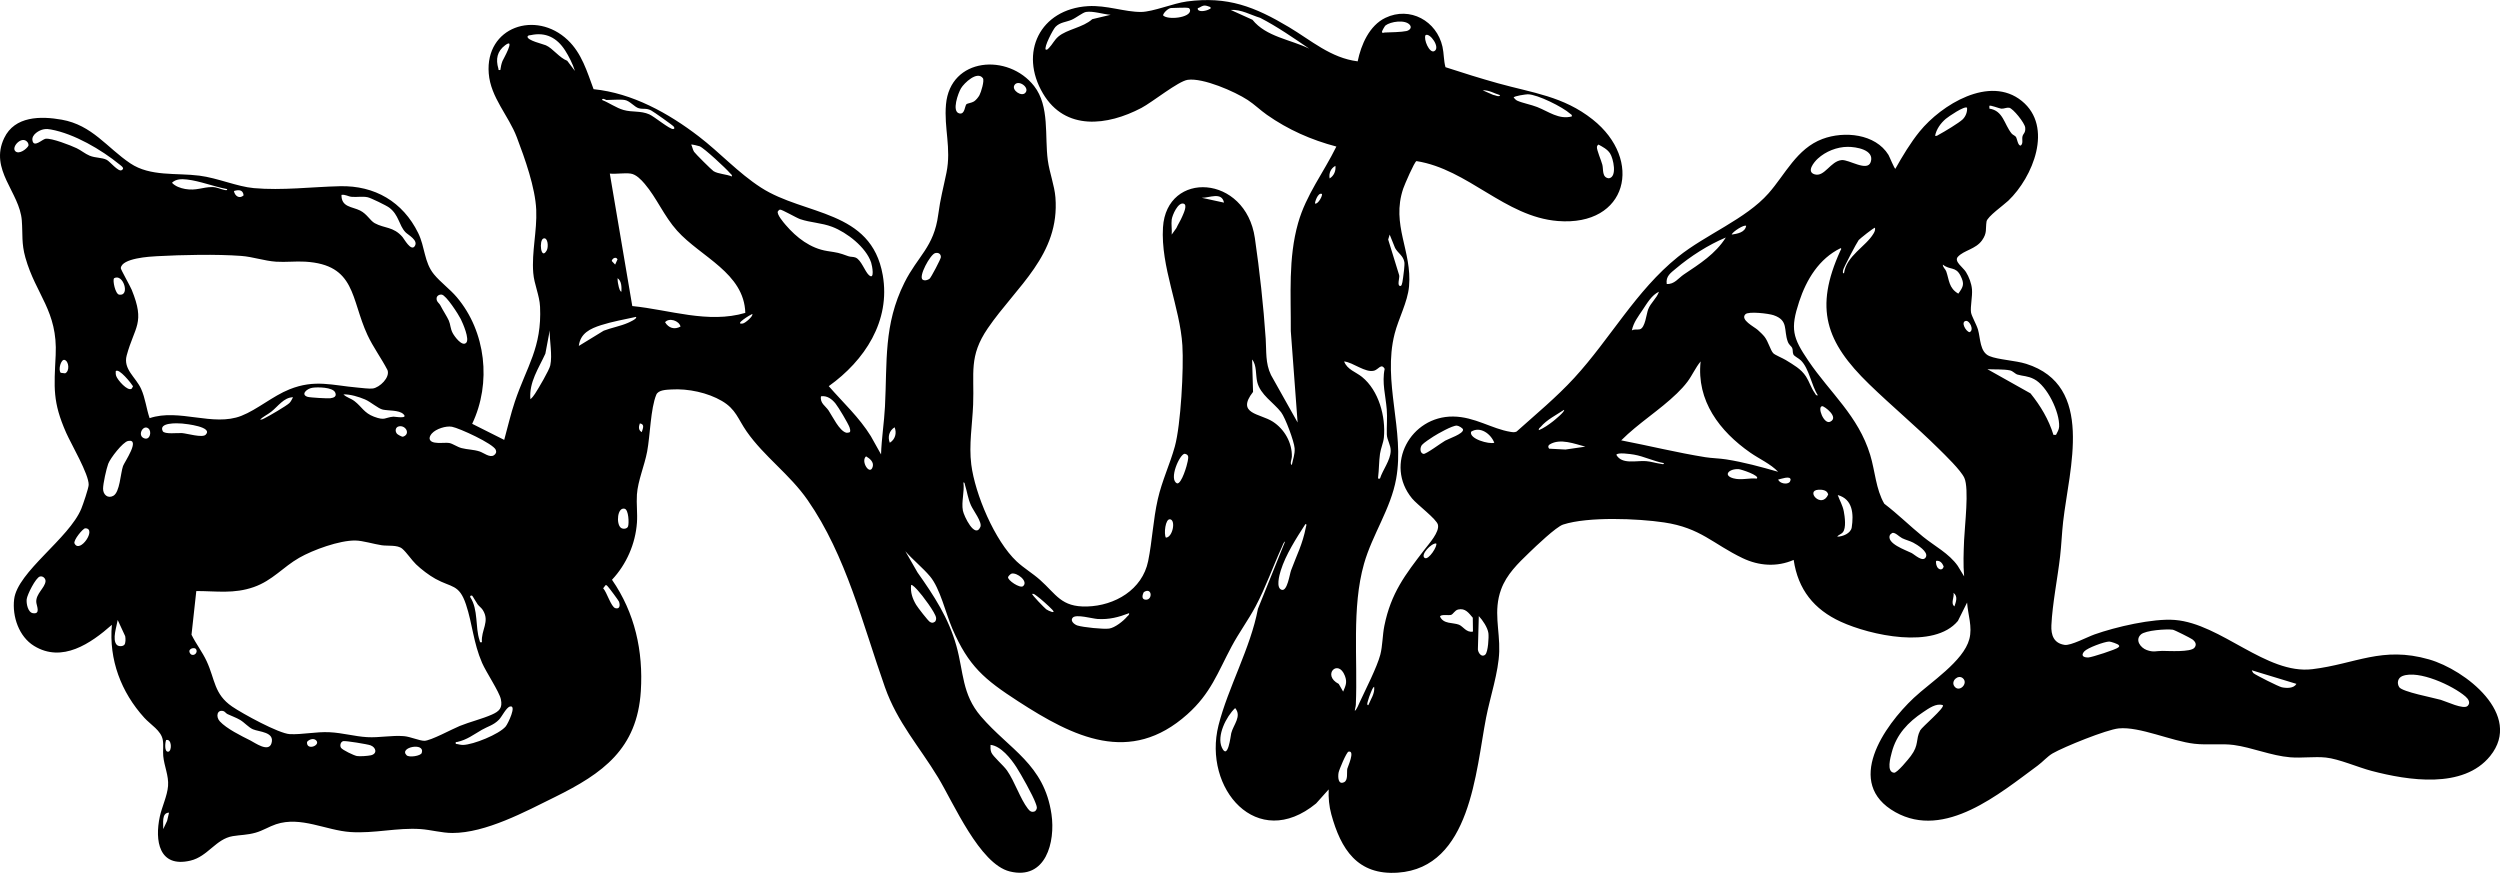
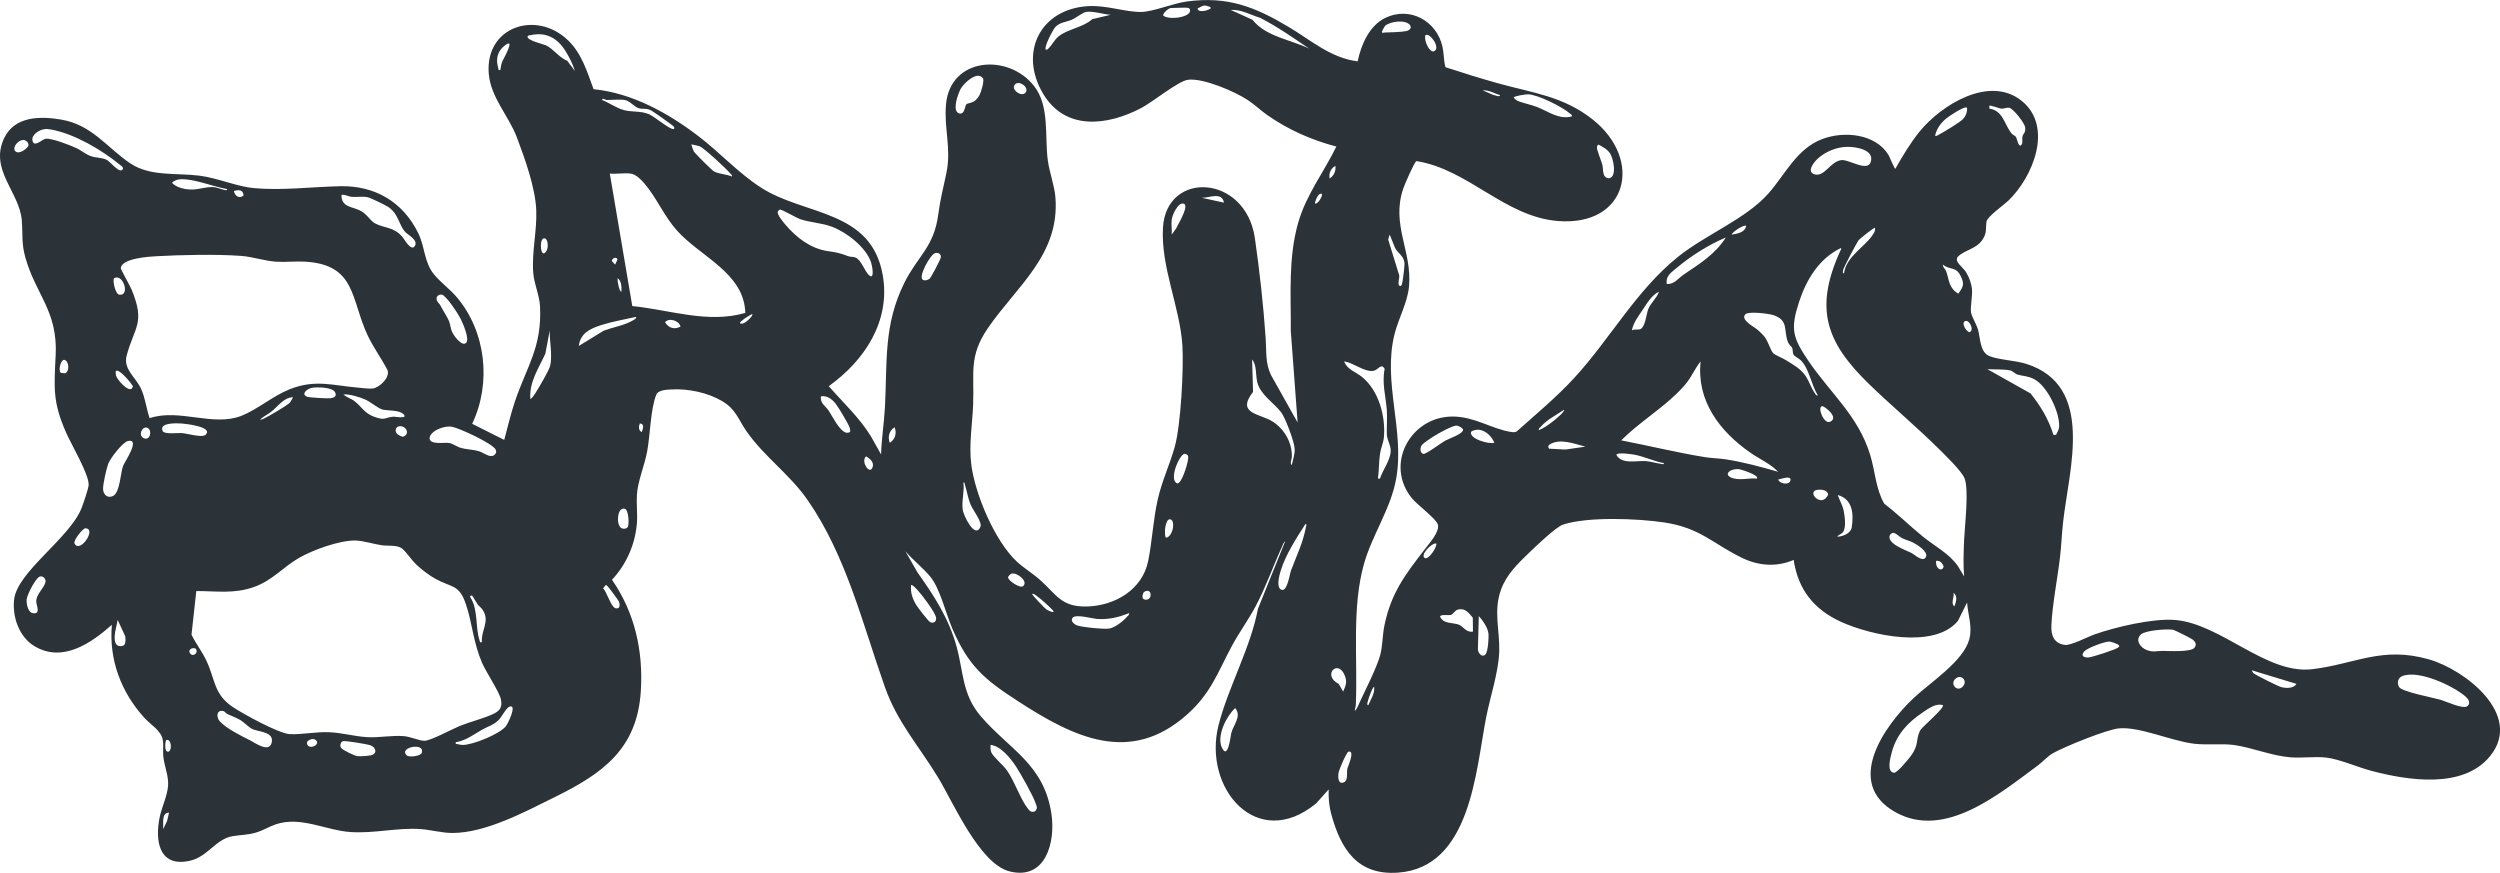
<svg xmlns="http://www.w3.org/2000/svg" id="Layer_2" data-name="Layer 2" viewBox="0 0 2579.79 900.72">
-   <g id="Layer_1-2" data-name="Layer 1">
+   <g id="Layer_1-2" data-name="Layer 1" fill="#2c3338">
    <path d="M1401.02,63.23c3.52-17.1,12.01-36.88,28.63-44.84,25.32-12.13,52.94,3.24,58.87,29.84,1.58,7.1,1.16,14.14,3.09,21.11,17.95,5.87,35.97,11.51,54.17,16.59,35.86,10.01,67.31,13.3,97.64,37.29,52.63,41.63,36.22,110.66-35.93,104.85-54.58-4.39-92.52-53.46-145.82-61.83-2.06.58-12.38,24.55-13.66,28.35-12.66,37.6,9.27,64.36,6,100.91-1.45,16.23-10.89,33.19-14.9,49.05-12.61,49.8,10.56,99.41,1.61,149.48-5.55,31.01-24.61,57.57-33.17,87.74-12.86,45.29-6.39,98.39-8.45,145.42-.1,2.32-1.02,4.21-1.03,6.45,2.34-2.17,3.8-6.35,5.17-9.31,6.03-13.06,17.75-35.87,21.14-48.81,2.35-8.99,2.2-20.09,4.17-29.81,6.85-33.74,21.5-52.74,41.51-78.7,4.73-6.14,15.47-17.96,13.78-25.49-1.32-5.85-21.36-20.64-26.75-27.22-28.71-35-1.54-84.9,42.47-84.47,22.24.21,39.91,12.74,59.21,15.82,2.11.34,4.18.68,6.21-.31,20.16-18.06,41.2-35.42,59.54-55.39,37.26-40.56,63.59-89.95,106.98-124.88,28.66-23.07,69.96-38.94,93.42-65.5,17.43-19.73,29.13-46.23,55.75-56.19,22.36-8.36,54.52-5.44,68.06,16.42.98,1.58,6.34,14.95,7.16,14.31,7.23-12.87,15.62-26.89,25.03-38.44,22.43-27.53,72.2-58.47,105.42-31.48,32.84,26.68,11.45,78.64-13.95,102.92-4.68,4.47-21.69,16.44-22.46,21.51-1.21,7.9.87,11.59-4.62,19.36-6.51,9.2-18.79,10.25-24.95,17.02-4.28,4.72,5.37,10.9,8.34,15.69,3.15,5.08,5.69,11.79,6.21,17.77.64,7.43-1.86,18.01-.98,23.95.56,3.77,5.68,12.49,7.21,17.79,2.62,9.12,1.79,23.06,11.73,27.24,9.05,3.8,26.83,4.47,37.98,8,71.16,22.48,44.33,108.08,38.12,162.99-1.34,11.89-1.76,23.97-3.13,35.84-2.61,22.59-7.94,48.78-8.98,70.95-.47,10.07,2.38,18.6,13.74,20.26,6.25.91,23.38-8.19,30.72-10.79,21.77-7.73,60.26-16.77,82.98-14.95,47.73,3.82,94.3,56.55,141.83,50.8,44.58-5.39,71.91-24,120.37-10.11,37.45,10.73,97.35,57.28,63.19,99.66-27.78,34.47-85,25.24-122.36,15.43-14.03-3.68-33.77-12.38-47.19-13.79-11.74-1.23-24.81.72-36.74-.25-19.72-1.6-39.46-10.16-58.28-12.71-12.58-1.71-27.11.28-40.69-1.27-23.69-2.71-56.62-17.99-78.09-15.85-12.58,1.25-56.43,19-68.19,25.77-5.41,3.12-10.16,8.73-15.4,12.58-39.2,28.81-95.77,76.67-146.86,48.09-53.28-29.8-11.59-89.17,19-117.93,17.01-15.99,51.22-37.73,57.29-60.64,3.38-12.74-1.42-24.92-2.31-37.76l-9.48,18.99c-24.52,29.53-90.41,14.77-120.83.84-27.69-12.68-44.14-33.25-48.64-63.8-17.26,7.5-35.83,6.22-52.65-1.82-30.67-14.66-43.31-31.25-81.07-36.87-27.2-4.05-78.47-6.16-104.21,2.2-7.23,2.35-28.29,22.52-34.98,28.98-11.6,11.2-23.31,22.41-29,37.96-8.16,22.31-1.26,41.7-1.93,64.02-.64,21.26-9.4,46.96-13.57,68.37-10.7,54.95-15.87,154.61-90.96,159.87-41.89,2.94-58.89-24.28-68.74-60.15-2.3-8.37-3.07-17.09-2.73-25.75l-12.97,14.5c-60.89,49.97-117.13-15.48-100.7-80.66,9.84-39.02,32.97-79.43,40.68-120.2l28-69.42c-1.51.54-2.47,3.8-3.16,5.32-9.31,20.31-16.81,41.99-27.3,61.64-7.54,14.13-17.13,27.12-24.69,41.27-14.6,27.35-21.48,48.43-45.8,70.13-58.99,52.63-117.24,23.59-174.48-13.48-34.86-22.58-51.19-36.19-67.93-74.99-6.89-15.97-12.59-41.52-23.01-53.93-7.39-8.8-17.79-17.13-25.49-25.97l12.57,21.9c17.01,24.04,32.08,47.03,40.12,75.8,7.58,27.13,5.65,49.83,25.25,72.68,29.53,34.42,65.34,49.3,72.87,101.02,4.19,28.77-5.84,68.27-43.08,59.04-31.07-7.7-57.92-70.51-73.94-96.95-19.42-32.05-41.94-56.73-54.81-93.1-22.97-64.91-39.89-135.65-79.74-193.08-18.56-26.75-44.9-44.9-63.02-70.9-8.99-12.91-10.97-22.94-25.51-31.46s-34.66-12.93-52.2-11.86c-5.15.31-13.45.44-15.53,5.46-5.87,14.15-6.3,42.07-9.4,58.55-2.76,14.7-9.59,30.17-10.56,44.4-.64,9.4.7,19.57.03,29-1.56,21.9-10.83,43.02-25.75,58.95,23.59,34.08,32.36,73.6,29.75,114.91-3.77,59.7-39.32,84.94-88.6,109.28-30.71,15.16-71.42,37.12-105.83,37.11-10.87,0-22.42-3.32-32.95-4.03-23.94-1.63-47.55,4.68-72.06,3.08-25.49-1.66-51.28-16.59-76.97-8.07-7.07,2.34-13.42,6.54-21.24,8.75-8.62,2.43-15.25,2.19-23.45,3.54-17.46,2.87-25.74,21.04-43.7,25.27-32.56,7.67-36.92-20.74-31.55-45.52,2.19-10.12,7.68-21.26,8.49-31.48.84-10.67-3.98-20.4-4.97-30.97-.51-5.47.51-10.9-.46-16.53-1.67-9.74-12.51-15.7-19.06-22.91-23.95-26.37-36.68-59.98-33.49-95.93-21.78,19.25-51.28,39.56-80.27,21.78-15.68-9.61-22.68-30.42-20.58-48.15,3.34-28.28,56.81-62.81,69.35-93.55,1.69-4.14,7.45-20.93,7.56-24.49.35-10.82-18.1-42.15-23.22-53.75-14.1-31.97-12.47-46.36-10.83-80.12,2.21-45.58-20.4-62.23-31.24-100.64-4.19-14.85-2.62-23.84-3.7-38.27-2.19-29.29-33.78-52.32-18.21-85.07,10.85-22.83,37.72-22.84,59.37-19.01,31.51,5.58,46.65,28.87,70.84,45.1,20.58,13.81,47.48,9.64,71.28,12.68,18.83,2.41,38.92,11.31,56.12,12.85,29.25,2.62,59.81-1.3,88.97-1.97,35.8-.83,64.81,16.03,80.64,48.27,7.17,14.6,6.03,30.12,16.3,42.66,6.68,8.15,16.56,15.34,23.47,23.5,30.24,35.67,36,88.67,15.95,130.76l33.06,16.59c3.65-13.15,6.63-26.53,10.99-39.48,12.25-36.34,27.98-55.79,26-97.89-.56-11.95-6.09-23.14-7.02-34.94-1.72-21.81,3.99-43.02,3.08-65.02-.96-22.97-11.75-53.1-20.02-74.91-8.52-22.49-27.04-41.06-28.99-65.94-3.78-48.03,48.65-65.58,81.48-34.48,14.54,13.77,19.94,32.6,26.7,50.75,40.01,4.05,77.29,24.75,108.62,48.8,22.01,16.89,40.52,37.5,64.17,52.77,45.1,29.12,113.72,22.48,125.6,90.28,8.31,47.43-18.74,88.22-55.7,114.62,14.77,16.94,31.49,32.29,43.39,51.55l10.57,18.89c.5-16.5,3.21-32.95,4.05-49.41,2.38-46.4-1.57-84.39,20.07-127.81,13.73-27.54,30.44-36.68,34.86-70.07,2.26-17.09,5.24-27.34,8.52-43.44,5.15-25.33-2.67-45.98-.49-70.43,4.35-48.82,64.34-53.03,90.93-18.98,16.28,20.84,10.75,51.79,14.16,76.77,1.73,12.65,6.86,25.76,7.84,38.13,4.7,59.25-40.18,91.81-69.78,135.05-19.86,29.03-13.85,46.09-15.14,78.79-.81,20.45-4.49,41.41-1.92,61.78,3.86,30.56,24.23,78.83,46.85,100.05,7.23,6.78,16.51,12.29,24.02,18.96,16.95,15.04,21.84,28.23,48.51,27.53,28.76-.75,57.12-17.3,63.14-46.8,4.24-20.79,5.13-42.71,9.98-63.97,4.39-19.23,12.53-36.1,17.57-54.37,6.18-22.41,9.25-80.37,7.78-104.22-2.45-39.55-22.51-81.14-20.02-121.84,3.61-59.02,85.29-54.81,94.83,11.1,4.87,33.63,8.87,69.84,11.16,103.75.87,12.87-.5,25.18,5.47,37.49l27.46,48.97-7.03-94.37c.25-37.28-2.77-75.06,7.54-111.44,8.27-29.18,26.37-52.1,39.49-78.92-25.92-6.83-49.78-17.37-71.7-32.77-6.79-4.77-12.8-10.69-19.74-15.24-13.51-8.85-46.13-23.05-61.92-20.86-9.78,1.36-36.44,23.03-47.9,29.06-34.96,18.37-78.48,23.85-101.44-14.85-25.06-42.24-3.11-87.13,46.3-90.22,19.26-1.21,38.04,6.13,54.97,5.98,12.14-.11,33.1-8.95,47.15-10.82,42.21-5.6,70.08,5.46,105.22,26.4,23.03,13.72,43.32,31.96,71.05,35.39ZM1249.08,7.29c-5.11-1.73-6.36-2.55-11.13.4-.79.49-2.62.43-1.86,2.07,1.46,3.11,9.34,1.29,11.71-.23.99-.64,1.77.08,1.28-2.23ZM1226.59,8.27c-2.66-.8-14.1,0-17.99,0-2.77,0-7.83,4.55-8.46,7.52,4.46,5.14,28.3,2.61,27.94-5.07-.04-.96-.7-2.21-1.49-2.45ZM1351.05,50.23c-16.45-11.21-32.9-22.66-50.63-31.82-10-2.99-19.6-8.88-30.34-8.13l22.35,10.12c13.95,17.54,39.28,20.35,58.62,29.82ZM1146.11,15.28c-7.45-.52-18.3-4.13-25.44-2.95-3.33.55-10.57,6.31-14.86,8.11-5.75,2.42-11.99,2.45-16.67,7.32-2.5,2.61-12.16,21.01-10,23.47,1.76.36,2.46-.91,3.51-1.98,3.39-3.48,5.36-8.02,9.47-11.51,8.93-7.59,25.41-9.26,35.01-17.96l18.97-4.5ZM1454.7,25.55c-4.86-5.54-19.61-3.36-24.94.68-.93.7-3.74,5.93-3.71,6.53.1,1.92,2.16.82,2.74.8,5.75-.22,17.41-.39,22.51-1.52,3.21-.71,6.08-3.43,3.4-6.49ZM593.28,73.21c-1.99-6.67-6.37-15.36-10.19-21.28-8.32-12.89-19.85-19.07-35.3-15.69-1.35.3-2.53-.15-3.47,1.5-.29,4.07,15.84,7.62,18.97,9,7.27,3.2,13.8,12.84,22.02,15.96l7.96,10.51ZM1471.03,36.27c-2.3,4.25,4.03,19,8.97,16.53,6.88-3.43-4.52-19.48-8.97-16.53ZM516.3,72.22c.42-3.03,1.09-6.43,2.23-9.27.68-1.69,14.02-24.73,2.73-16.26-8.28,6.22-9.88,14.39-6.98,24.07.43,1.45-.56,1.74,2.02,1.46ZM997.39,107.42c.88-.73,5.36-1.27,7.72-2.77,1.97-1.26,4.46-4.29,5.6-6.39,1.69-3.13,5.35-15.13,3.54-17.59-5.8-7.87-19.36,4.99-22.62,10.51-2.86,4.85-9.82,23.87-1.75,25.85,5.97,1.47,5.59-8,7.52-9.61ZM1057.9,95.95c5.55-5.55-7.75-14.77-11.28-7.75-2.51,4.99,7.3,11.73,11.28,7.75ZM1547.98,98.21c-5.94-1.76-11.49-5.42-17.98-5l10.78,4.69c1.6.05,6.46,2.81,7.2.31ZM1621.96,120.17c.47-1.92-.7-1.92-1.68-2.81-7.53-6.86-33.77-19.98-43.7-20.06-1.81-.01-14.6,1.77-14.58,3.39,1.17,1.24,2.12,2.51,3.74,3.24,5.26,2.37,14.36,4.09,20.48,6.51,11.91,4.71,22.39,13.19,35.74,9.73ZM644.77,103.19c-4.84-.81-13.59,0-18.99,0-.57,0-4.36-2.64-4.49-.01,7.23,2.84,14.68,8.21,22.17,10.32,9.01,2.54,17.52.58,26.5,4.49,5.29,2.3,21.24,15.68,24.78,15.18,1.41-.2,1.44-1.18.53-2.51s-20.84-15.39-23.31-16.67c-5.17-2.69-7.9-1.03-12.73-2.27-4.4-1.13-9.26-7.66-14.46-8.52ZM2052.91,112.1c14.26,2.14,15.12,15.99,22.86,25.62,1.23,1.52,3.56,2.23,4.48,3.52,1.27,1.76,2.03,9.56,5.05,8.92,2.73-2.27,1-6.13,1.71-9.29.76-3.38,3.36-3.45,2.84-9.2-.42-4.69-12.59-19.87-16.59-20.5-2.63-.41-5.06,1.08-7.8.97-2.36-.1-11.61-4-12.63-2.94l.08,2.9ZM2029.83,111.19c-2.38-2.37-19.32,9.18-22,11.48-5.22,4.47-9.69,10.63-10.98,17.49,1.86.44,2.77-.63,4.14-1.35,5-2.62,20.77-12.14,24.34-15.64,3.08-3.02,4.91-7.67,4.5-11.98ZM45.2,133.41c-4.83.81-12.54,5.48-11.76,11.19,1.17,8.54,10.16-.92,13.59-1.41,6.14-.88,25.87,6.8,32.1,9.77,4.56,2.17,8.7,5.75,13.32,7.67,6.11,2.54,12.77,1.78,17.68,4.31,3.3,1.7,11.86,12.47,15.28,10.74,3.62-1.84.29-4.05-2.06-5.96-18.9-15.36-46.7-31.69-70.84-36.1-2.73-.5-4.51-.69-7.31-.21ZM28.15,146.46c-5.69-6.78-17.01,5.43-12.2,9.7,3.79,3.37,11.36-2.19,13.37-5.72.35-1.37-.28-2.94-1.17-3.99ZM755.23,182.12c.44-1.88-1.06-2.37-1.99-3.49-3.81-4.62-26.69-25.88-31.27-27.69-1.19-.47-8.28-2.11-8.72-1.77,1.26,2.4,1.49,5.18,2.99,7.5,1.21,1.87,18.19,18.77,20.05,19.93,4.8,3,13.52,3.14,18.95,5.53ZM1649.45,149.18c-.92.71-1.39,1.28-1.55,2.48-.39,2.91,4.53,14.12,5.61,18.42,1.23,4.89-.61,13.2,6.71,13.91,8.91-1.29,4.59-20.63,1.17-25.78-2.82-4.25-7.59-6.7-11.93-9.04ZM1906.54,151.53c-11.03.09-22.54,4.69-30.67,12.1-3.89,3.55-12.24,13.67-3.28,16.29,10.25,2.99,16.3-13.7,27.9-14.73,7.58-.67,26.5,12.41,29.93,2.01,4.2-12.75-15.3-15.74-23.88-15.67ZM1372.05,184.12c4.46-2.64,6.64-7.85,5.98-12.99-4.8,2.63-6.95,7.62-5.98,12.99ZM650.77,179.13c-6.49-.91-14.78.67-21.49,0l23.18,136.69c38.53,3.85,78.27,18.37,116.64,7.05-1.24-41.25-45.91-57.59-70.36-84.78-13.63-15.16-21.04-33.86-33.5-48.44-3.59-4.2-8.83-9.73-14.47-10.52ZM234.4,195.13c-13.34-2.42-28.26-8.46-41.58-9.9-5.41-.59-11.29-.67-15.37,3.39,3.5,3.68,8.71,5.51,13.59,6.39,11.4,2.04,18.12-1.99,27.88-1.97,4.77,0,8.01,1.94,12.24,2.85,1.01.22,3.51,1.01,3.25-.76ZM241.4,197.12c.85,5.1,5.72,8.5,9.99,4.46-.68-6.02-5.21-5.91-9.99-4.46ZM1364.04,200.12c-4.17-1.92-7.61,9.34-6.99,9.98,3.33.76,8.17-8.82,6.99-9.98ZM352.37,201.12c-.21,12.84,11.08,12,19.3,16.17,7.11,3.61,10.27,10.4,14.99,13,10.1,5.57,19.26,3.36,28.69,14.28,1.63,1.89,8.73,15.03,12.55,9.55,4.27-6.14-6.88-11.69-9.55-14.55-6.84-7.31-6.66-17.75-16.67-25.3-2.94-2.22-19-10.03-22.26-10.72-5.44-1.15-11.11.05-16.56-.44-3.56-.32-6.7-2.68-10.48-2ZM1263.07,209.1c-2.28-11.51-15.06-4.83-22.98-4.99l22.98,4.99ZM1209.09,226.59c-.6,4.8.43,10.56,0,15.49l4.81-6.69c1.81-4.04,4.36-7.86,6.05-11.94,1.07-2.57,5.76-11.88,1.53-13.27-5.81-1.92-11.81,11.87-12.38,16.41ZM896.48,283.74c6.53,6.08,3.5-9.77,2.44-12.91-5.38-15.81-25-30.98-40.19-36.77-11.03-4.2-22.25-4.25-33.05-7.93-4.04-1.38-18.99-10.19-20.82-9.83-.9.18-1.62,1.1-2.17,1.82-1.4,2.97,5.85,11.44,8.03,13.98,11.28,13.16,25.57,24.22,43.01,26.95,10.88,1.71,11.24,1.54,21.66,5.33,2.43.88,5.11.42,7.56,1.43,5.72,2.37,9.5,14.17,13.54,17.93ZM1801.9,233.09c-1.89-1.74-14,5.95-14.99,8.98,5.79-.85,13.73-2.1,14.99-8.98ZM1902.86,282.03c2.43-18.13,22.65-27.67,30.46-41.01,1.18-2.01,1.88-3.52,1.54-5.95-.64-.84-16.09,11.66-16.84,12.63-1.92,2.49-15.67,28.56-16.05,30.92-.17,1.01-.81,3.67.9,3.4ZM1434.03,242.08l-1.54,5.09,11.29,36.65c1.03,2.02-2.94,12.12,1.72,11.2,1.46-.29,2.16-7.03,2.39-8.61.48-3.3,1.8-13.2,1.3-15.95-1.22-6.76-6.49-9.02-9.56-14.51l-5.6-13.87ZM1780.91,245.08c-18.02,7.52-36.52,19.38-51.46,31.99-5.34,4.5-10.73,7.94-9.52,15.96,7.77.64,12.06-6.07,17.66-9.82,16.24-10.9,32.55-21.06,43.32-38.13ZM560.82,246.09c-4.83,1.59-2.78,23.23,3.35,12.35,2-3.55,1.27-13.87-3.35-12.35ZM2026.82,594.77c-1.09-12.34-.54-25.05-.03-37.5.58-14.12,5.33-53.01.25-64.12-3.64-7.96-19.9-23.57-26.68-30.29-23.07-22.85-48.22-43.81-71.52-66.4-44.94-43.58-56.79-78.26-29.77-137.7.36-.8,1.71-2.11.3-2.69-22.23,10.83-35.26,32.31-42.78,55.16-9.31,28.29-6.76,37.08,9.47,61.05,22.65,33.44,51.55,56.82,63.81,97.09,5.08,16.67,5.83,35.48,14.54,50.42,13.92,10.61,26.4,22.99,39.95,34,12.1,9.83,26.83,17.28,35.85,30.11l6.6,10.87ZM964.88,261.24c-4.96,1.5-17.39,24.12-12.77,27.36,1.97,1.38,5.35.45,7.14-.98,1.52-1.21,11.59-20.34,11.65-22.23.13-3.51-2.75-5.13-6.03-4.15ZM162.22,264.35c-7.54.41-36.61,1.99-37.57,12.35-.12,1.25,9.73,18.56,11.27,22.35,14.12,34.64,2.99,37.66-5.18,67.71-3.88,14.28,9.4,22.43,14.87,34.51,4.38,9.68,5.36,20.28,8.78,30.23,30.44-10.23,65.49,9.08,94.7-2.4,16.33-6.42,32.43-20.45,49.62-27.34,26.23-10.5,44.01-4.1,70.16-1.82,4.08.35,12.44,1.48,15.93.94,7-1.08,17.83-11.27,15.09-18.95-6.41-12.39-14.8-23.57-20.7-36.26-17.37-37.35-11.77-72.53-64.26-75.65-9.85-.59-20.17.69-30.02.03-12.1-.81-23.99-5.08-36.01-5.97-25.35-1.88-61.03-1.12-86.67.28ZM633.94,266.2c-1.03.28-2.8,1.99-2.58,3.21l3.42,3.62,2.45-5.37c-.88-1.44-1.56-1.92-3.28-1.46ZM2020.82,303.02c5.32-7.34,6.54-10.08,2.19-18.66-4.88-9.63-10.88-5.4-18.16-11.31-.13,2.83,2.65,4.54,3.5,6.98,3.09,8.82,2.57,17.28,12.47,22.99ZM117.59,287.19c-1.45,2.29,1.31,16.12,5.38,16.88,11.69,1.83,4.16-22.57-5.38-16.88ZM641.26,301.02c.18-4.64.31-10.92-3.98-13.98-.02,3.01.48,6.31,1.28,9.2.34,1.21,1.22,4.61,2.7,4.78ZM1683.95,340.99c2.59-1.69,5.7-.48,8.28-1.2,5.48-1.53,6.7-15.65,8.51-20.47,2.63-6.98,8.92-11.48,11.17-18.3-7.41,3.39-12.31,11.94-16.8,18.67-4.57,6.86-9.49,13.01-11.17,21.3ZM481.08,353.73c3.71-3.77-3.36-19.9-5.57-24.41-2.33-4.75-15.14-24.78-19.71-25.31-2.39-.28-5.09,1.14-5.27,3.72-.26,3.8,2.57,4.77,4,7.59,2.44,4.82,6.76,11.38,8.57,15.41,1.82,4.05,1.55,8.34,4.03,12.96,1.92,3.58,9.73,14.32,13.95,10.04ZM1875.88,407.93c-6.69-10.21-8.93-27.53-17.47-35.99-2.2-2.18-6.94-4.31-7.79-6.2-.99-2.18-.33-4.65-1.25-6.74-.74-1.69-3.23-2.92-4.54-6.46-4.44-12.05,1.01-21.94-14.68-27.29-5.04-1.72-25.79-4.21-29.01-1-5.73,5.72,8.98,12.88,12.76,16.24,2.09,1.85,5.29,4.89,6.96,7.03,3.89,4.98,6.08,13.92,9,16.98,1.77,1.86,9.74,5.06,12.94,7.05,7.91,4.94,15.75,9.07,20.9,17.08,3.42,5.32,5.24,11.78,9,16.98.9,1.25,1.02,2.78,3.18,2.31ZM776.22,324.01c-2.08.78-19.38,11.39-9.68,9.82,2.62-.42,11.3-8.05,9.68-9.82ZM656.26,327.01c-11.69,2.59-24.63,4.85-35.98,8.49-11.19,3.59-21.47,8.39-22.99,21.47l25.72-15.74c8.07-3.07,17.04-4.61,24.94-8.05.91-.4,10.29-4.44,8.31-6.17ZM702.25,336.98c-1.45-6.08-11.72-9.46-15.96-4.49,3.58,6.05,9.75,7.96,15.96,4.49ZM2028.48,331.16c-5.33,1.05,0,10.8,3.87,11.63,5.19-1.95.16-12.42-3.87-11.63ZM547.31,411.93c1.79-1.29,3.6-3.82,4.81-5.67,3.32-5.06,14.72-24.36,15.73-29.24,2.28-10.98-.83-24.82-.57-36.02l-4.51,23.95c-6.94,15.23-16.94,29.4-15.46,46.98ZM62.71,384.71l4.46.54c4.99-2.08,3.99-12.78-.67-13.88-3.5-.82-6.79,10.23-3.79,13.34ZM1333.04,479.87c1.15-5.97,3.36-11.1,2.9-17.35-.52-7.08-9.59-31.45-13.91-37.08-7.7-10.03-21.57-18.1-24.69-31.28-1.75-7.41-.36-17.36-5.27-23.2l.97,33.45c-17.81,22.87,7.15,22.17,20.35,30.67,12.14,7.81,20.09,21.87,19.7,36.34-.06,2.34-2.39,7.24-.05,8.44ZM1424.01,493.86c2.89-9.16,10.75-18.61,11.07-28.46.2-6.26-3.81-11.2-3.99-17.15-.25-8.17.62-17.2-.08-25.81-1.12-13.87-5.15-27.73-2.15-41.78-3.42-6.22-6.51.65-10.81,1.82-9.13,2.5-21.59-8.5-31.02-9.51,3.07,8.42,12.11,10.84,18.47,16,17.29,14,24.56,40.9,22.56,62.47-.51,5.5-3.2,11.06-4.03,16.95-1.09,7.7-.94,16.07-1.94,24.06-.25,1.97.22,1.45,1.91,1.41ZM1834.89,486.86c-7.9-8.27-19.27-13.18-28.71-19.75-31.6-22.01-55.69-53.53-51.27-94.14-5.33,6.42-8.57,14.21-13.57,20.9-3.24,4.32-7.01,8.35-10.88,12.1-17.94,17.37-39.85,30.76-57.5,48.44,28.92,5.6,57.48,12.65,86.6,17.35,6.95,1.12,14.57,1.17,21.7,2.29,18.27,2.87,35.93,7.75,53.65,12.81ZM2121.65,448.72c1.29-2.72,3.03-5.17,3.2-8.35.78-14.99-12.43-42.23-25.82-49.13-6.8-3.51-11.15-2.93-17.26-4.73-2.29-.67-4.69-3.72-7.67-4.32-6.72-1.35-16.28-.84-23.26-1.21l44.48,24.97c10.3,12.74,18.85,27.03,23.65,42.77h2.69ZM119.44,382.96c-.12,1.71-.09,3.37.45,5.03,1.3,3.98,11.89,16.31,16.08,13.03l1.31-2.41c-1.78-3.02-14.53-19.01-17.84-15.65ZM322.11,400.18c-5.61.94-12.06,6.92-4.79,9.3,2.44.8,20.53,1.83,23.56,1.47,3.65-.44,6.92-1.81,4.98-6-2.57-5.54-18.48-5.65-23.75-4.77ZM416.07,427.17c-4.5-4.11-15.51-3.28-21-4.47-4.86-1.05-12.5-8.02-18.45-10.53-6.6-2.78-15.1-5.36-22.25-5.22,3.28,3.29,7.53,3.98,11.47,7.01,7.47,5.74,9.88,12.19,19.98,16,11.86,4.46,10.96.83,20.15,0,1.26-.11,16.12,2.71,10.1-2.79ZM877.08,445.78c.69-1.1.04-3.53-.44-4.82-1.64-4.4-11.37-20.7-14.44-24.53-3.67-4.59-8.75-8.43-15-7.49-1.27,7.09,4.69,9.99,7.83,14.66,4.11,6.11,10.96,20.9,18.14,22.9.95.26,3.58-.18,3.91-.71ZM302.38,409.94c-9.42.04-15.58,9.54-22.52,14.95-3.79,2.95-8.04,4.87-11.47,8.01,1.69.35,2.91-.48,4.33-1.16,4.51-2.15,22.8-12.86,25.9-15.8,1.63-1.54,2.63-4.06,3.76-6ZM1880.37,419.14c-5.51.45,1.73,19.17,8.22,16.06,9.58-4.58-6.14-16.23-8.22-16.06ZM1587.98,443.9c5.31-2.26,9.93-5.52,14.46-9.02,1.47-1.14,12.91-10.43,11.51-11.96-7.74,5.13-18.01,10.33-23.98,17.48-.94,1.12-2.43,1.62-1.99,3.5ZM212.16,448.66c8.29-8.17-20.28-11.29-24.37-11.62-4.91-.4-24.4-1.22-19.87,7.87,1.75,3.51,15.64,1.64,19.99,2,5.19.43,20.87,5.08,24.25,1.74ZM662.25,445.9c.94-3.38,3.57-8.15-1.98-8.99-1.25,3.32-1.67,7.04,1.98,8.99ZM1467.31,459.18c-2.05,2.55-2.34,8.36,1.59,9.21,2.48.54,18.35-11.39,22.43-13.67,3.75-2.09,18.73-7.02,18.41-11.33-.12-1.67-4.65-4.11-6.4-4.2-4.59-.22-19.77,8.42-24.25,11.29-2.73,1.74-10.04,6.53-11.78,8.69ZM409.65,447.62c.65.78,4.92,3.16,6.03,3.08,8.18-2.5,3.3-11.97-3.78-10.79-3.92.65-4.56,4.95-2.25,7.71ZM445.69,447.26c-1.21,1.38-2.39,3.17-2.4,5.09.57,7.06,15.19,3.85,20.31,4.78,3.62.66,8.14,4.09,12.72,5.27,6.25,1.61,12.25,1.4,18.54,3.45,4.35,1.42,10.51,6.76,14.83,3.94,2.06-1.35,2.86-3.31,1.91-5.6-2.66-6.38-37.53-22.38-45.22-23.82-6.17-1.16-16.57,2.22-20.69,6.9ZM153.16,442.16c-5.6-4.68-12.23,8.05-3.75,10.33,5.42,1.45,7.4-7.27,3.75-10.33ZM918.2,456.89c5.56-3.46,7.38-9.85,4.97-15.98-5.56,3.46-7.38,9.85-4.97,15.98ZM1541.99,456.88c-3.52-9.15-14.58-17.4-23.95-11.38-2.31,7.38,18.61,13.16,23.95,11.38ZM132.17,455.04c-5.49,1.09-18.4,17.85-20.5,23.56-1.93,5.25-5.31,20.42-5.31,25.76,0,6.01,4.77,10.34,10.45,7.35,6.93-3.64,7.48-23.21,10.15-30.82,1.33-3.79,18.48-28.49,5.21-25.85ZM1635.95,460.9c-11.09-2.85-25.92-8.91-36.75-2.31-1.81,1.1-1.94,2.78-.65,4.41l16.9.88,20.5-2.98ZM1222.58,468.24c-5.22.05-16.99,26.83-7.87,30.57,4.58.79,10.36-19.12,10.93-22.88s1.59-6.66-3.05-7.69ZM1716.93,477.89c-10.32-1.85-20.48-6.97-30.74-8.75-2.92-.51-17.61-2.69-18.23.26,5.79,10.18,20.41,5.71,30.52,6.44,5.11.37,10.25,2.11,15.23,2.77,1.09.14,3.44,1.11,3.22-.72ZM893.69,470.91c-5.91,5.1,4.12,20.43,6.87,10.75,1.4-4.93-3.05-8.55-6.87-10.75ZM1812.9,493.86c3.54-3.14-16.46-9.64-18.79-9.76-9.88-.53-16.53,6.42-5.42,9.49,8.01,2.22,16-.55,24.22.27ZM1846.63,497.61c.58-.55.79-1.65,1.12-2.4.16-4.88-10.38-.78-12.86-.33,1.55,4.04,8.94,5.38,11.73,2.73ZM994.17,497.86c1.26,9.52-2.26,19.83-.56,29.02,1.02,5.51,12.44,29.5,18.05,16.9,2.15-4.83-7.32-16.96-9.68-22.27-3.3-7.41-3.84-13.61-6.12-20.87-.33-1.05-.26-3.02-1.69-2.78ZM1876.35,505.37c-13.63.87,3.44,20.11,10.18,4.98-.84-4.64-6.25-5.23-10.18-4.98ZM1895.88,553.8c5.59,0,14.01-3.43,14.94-9.53,2.08-13.66,1.25-29.16-14.43-33.43,2.02,5.65,5.09,10.68,6.24,16.75,1.08,5.72,2.64,17.14-.9,21.57-1.84,2.31-4.52,2.51-5.84,4.64ZM640.57,544.51c2.19,1.84,6.61,1.37,7.54-1.35,1.09-3.18.65-17.15-3.53-18.19-7.52-1.88-8.91,15.42-4.01,19.55ZM1203.1,554.81c6.99-.28,10.43-17.92,4.39-18.94-5.08-.86-6.62,15.43-4.39,18.94ZM1347.06,540.83c-9.28,14.38-20.35,31.54-25.46,48-1.35,4.36-5.24,18.17,1.14,19.84,5.68,1.49,8.01-15.96,9.55-20.14,5.96-16.17,11.74-26.5,15.31-44.65.2-1.03,1.31-3.28-.55-3.04ZM87.95,545.16c-2.36,0-12.58,12.52-11.06,15.63,5.43,11.07,23.51-15.63,11.06-15.63ZM1952.57,549.95l-2.22,1.86c-4.43,8.93,16.45,15.89,22.17,18.82,3.31,1.7,11.89,10.13,14.86,4.15,2.69-5.41-8.96-12.69-13.15-14.85-3.49-1.81-7.8-2.78-11.41-4.58-3.1-1.54-7.12-6.27-10.24-5.4ZM414.99,566.15c-4.83-4.07-14.92-2.58-21.01-3.48-8.16-1.2-19.55-4.77-27.17-4.9-16.46-.28-43.74,9.64-58.1,17.85-16.58,9.48-27.52,23.4-46.79,30.17-20.5,7.2-38.27,4.14-59.36,4.11l-4.94,45.07c4.66,9.49,11.18,17.74,15.65,27.37,8.8,18.99,7.47,33.84,26.22,46.73,10.5,7.22,48.21,27.93,59.56,28.49,12.56.62,27.16-2.63,40.87-1.97s25.97,4.34,38.9,5.08c12.67.73,25.34-2.06,38.01-1.03,6.57.54,16.07,4.8,21.01,4.8,6.55,0,28.61-12.06,36.52-15.28,10.66-4.33,23.17-7.29,33.22-11.76,7.66-3.41,11.17-6.79,9.29-15.81-1.6-7.67-15.29-28.07-19.4-37.55-9.06-20.85-9.87-40.09-16.63-60.31-7.07-21.17-14.84-17.17-31.52-26.45-6.72-3.74-14.46-9.65-20.02-14.96-4.44-4.24-9.7-12.31-14.3-16.18ZM1482,560.81c-4.79-.63-16.56,11.66-11.92,14.91,4.09,2.87,13.8-12.84,11.92-14.91ZM2000.14,586.47c2.37,2.05,4.99,1.16,5.55-2.01-1.41-3.41-3.75-6.38-7.84-5.66-.35,2.45.4,6.02,2.3,7.67ZM1043.87,591.93c-1.04.27-3.35,2.54-3.61,3.55-.83,3.18,12.35,11.99,15.45,9.39,5.88-4.92-6.31-14.41-11.84-12.94ZM41.18,594.92c-4.37,1.23-13.1,18.71-13.64,23.43-.5,4.38,1.21,13.63,6.47,14.42,8.3,1.24,3.58-7.89,3.41-11.56-.39-8.63,8.97-14.63,9.56-21.33.26-2.95-2.76-5.81-5.81-4.95ZM624.9,603.83l-2.49,3.25c3.67,3.66,8.14,19.25,12.56,20.5,4.75,1.35,5.08-3.16,3.75-6.79-.41-1.11-10.28-14.42-11.45-15.52-.71-.67-1.12-1.7-2.37-1.44ZM964.92,641.48c.9-1.18,1.21-2.52,1.04-3.99-.58-5.21-14.62-23.73-18.81-28.2-.9-.96-5.9-6.71-6.97-5.52-.81,7.52,1.41,13.96,5.17,20.3,1.58,2.66,12.33,16.62,14.28,17.74,2.09,1.2,3.23,1.07,5.28-.33ZM1180.34,611.01c-1.78,3.24-2.57,7.87,2.26,7.84,7.14-.04,6.14-13.3-2.26-7.84ZM2016.82,625.74c1.49-4.59,3.9-10.35-.98-13.98,1.08,4.47-3.29,10.78.98,13.98ZM1085.79,629.08c-3.74-3.93-11.8-11.14-16.17-14.3-1.35-.97-2.63-2.26-4.48-2-.87.72,12.95,14.84,14.5,15.97,2.4,1.75,10.84,5.25,6.15.33ZM487.3,614.77c-.65-.56-2.65-.17-2,1.49,8.44,13,4.92,30.57,9.55,44.47.57,1.72.04,2.39,2.46,1.98-1.13-12.54,8.56-21.24.84-33.31-1.41-2.21-3.68-3.66-5.25-5.74-1.19-1.57-5.07-8.45-5.6-8.9ZM1519.97,651.71l-.18-14.26c-4.17-4.92-7.72-10.16-15.08-8.49-3.56.81-5.12,4.9-7.42,5.58-2.47.73-10.73-.91-11.29,1.72,3.51,7.97,13.4,5.95,19.57,8.4,4.2,1.67,7.75,8.52,14.39,7.05ZM1165.1,632.75c-10.92,4.21-20.57,6.72-32.47,5.98-5.57-.35-21.88-5.12-25.52-1.51-3.29,3.26,1.45,7.23,4.76,8.27,5.81,1.83,26.75,3.98,32.65,3.15s14.75-7.75,18.59-12.4c.93-1.13,2.43-1.61,1.99-3.49ZM1532.73,675.44c2.84-2.73,3.76-17.95,3.17-22.13-.81-5.78-5.91-13.36-9.9-17.57l-.94,34.41c.3,3.78,4.09,8.74,7.67,5.29ZM128.2,665.48c1.65-1.65,1.43-6.72.99-9.01l-7.74-16.72c-.97,6.48-5.89,20.1-1.07,25.53,1.75,1.97,6.06,1.97,7.82.21ZM2264.45,668.43c2.83-3.42.82-6.5-2.19-8.71-1.75-1.28-18.33-9.65-20.08-9.9-6.47-.92-28.17.55-32.93,4.88-6.36,5.79-.41,13.73,5.97,16.07,7.12,2.61,9.76.9,16.01.9,6.76,0,29.28,1.52,33.22-3.24ZM2176.46,662.03c-4.89.1-22.4,6.48-25.67,10.17-3.93,4.43-.72,6.4,4.23,6.25,3.43-.1,28.79-8.33,30.73-10.27.83-.83,1.78-1.26.56-2.5-.78-1.18-8.21-3.69-9.85-3.66ZM202.27,669.86c-1.48-2.34-8.69-.59-6.4,3.85,2.55,4.94,9.11.43,6.4-3.85ZM1386.02,713.67c2.57-6.11,4.39-9.49,1.8-16.27-6.91-18.09-24-.74-6.36,8.35l4.55,7.92ZM2369.72,705.69l-45.98-13.99c-.19.15,1.14,2.59,1.72,3.03,2.93,2.24,25.86,13.79,29.21,14.5,4.83,1.02,12.39,1.26,15.05-3.54ZM2546.43,728.42c3.37-3.36.43-7.37-2.29-9.72-12.99-11.22-48.35-27.62-65.03-21.09-4.81,1.88-5.96,7.34-3.32,11.47,3.1,4.85,35.1,10.84,42.88,13.09,5.72,1.66,23.63,10.37,27.75,6.25ZM2025.58,699.95c-4.87-4.36-12.81,2.8-8.81,8.3,4.99,6.87,14.7-3.02,8.81-8.3ZM1412.02,727.66c2.43-6.18,6.88-11.88,6-18.97-1.56.81-2.79,4.35-3.47,6.01-1.02,2.5-2.48,6.37-3.07,8.93-.23,1.02-1.43,4.19.54,4.04ZM2004.84,727.67c-6.88-2.36-14.66,3.43-20.3,7.18-15.55,10.34-27.62,23.03-32.4,41.56-1.31,5.09-5.74,20.24,2.37,20.99,3.19.29,14.91-14.1,17.31-17.3,8.78-11.71,4.69-16.79,9.62-26.35,1.84-3.56,25.77-23.48,23.39-26.07ZM470.33,767.62c2.55.24,4.86,1.15,7.5,1.09,10.5-.21,37.22-10.99,44-19.06,2.36-2.8,11.76-22.42,4.44-20.59-3.91.97-8.29,10.45-11.41,13.62-5.57,5.67-11.46,6.89-17.58,10.41-8.82,5.08-15.3,10.28-25.45,12.55-1.55.35-1.75-.68-1.5,1.97ZM1274.57,730.68c-9.11,8.59-19.25,28.58-13.72,40.67,6.3,13.78,9.09-12.29,9.69-14.75,2.15-8.69,11.14-17.49,4.03-25.93ZM226.76,744.3c7.06,7.69,22.28,15.14,31.65,19.82,4.5,2.25,18.83,12.74,21.76,2.81,3.46-11.72-12.63-11.57-19.18-14.37-4.42-1.89-8.8-7.06-13.29-9.7-4.1-2.41-8.7-3.94-12.99-6-1.52-.73-2.7-2.62-4.02-3.02-6.78-2.04-8.16,5.84-3.92,10.46ZM326.12,763.89c-2.55-2.46-7.34-.92-9.3,1.76-.82,9.5,14.72,3.47,9.3-1.76ZM171.43,763.63c-1.1,2.65-2.08,13.02,2.46,11.99,3.57-.81,3.53-13.49-2.46-11.99ZM354.08,764.81c-2.68.79-3.6,4.54-2.21,6.81s13.43,8.03,16.45,8.55,11.27-.09,14.33-.76c6.93-1.52,5.58-8.08-.27-10.3-3.01-1.14-26.09-4.95-28.29-4.3ZM1022.16,768.63c-.15,2.77-.22,5.05.77,7.72,1.55,4.15,12.55,13.43,16.24,18.74,8,11.49,13.58,29.14,21.53,39.43,2.04,2.64,3.95,4.13,7.44,2.58,3-2.97,1.61-5.24.46-8.49-2.73-7.76-15.05-29.72-19.84-37.12-5.6-8.64-15.91-21.74-26.62-22.85ZM419.59,779.38c2.59,2.55,14.58.71,15.61-2.42,3.73-11.36-23.98-5.83-15.61,2.42ZM1391.56,775.64c-2.1.45-9.77,18.78-10.28,21.7-.75,4.32-.55,12.89,5.76,9.79,4.19-2.06,2.58-9.94,3.23-13.78.29-1.7,8.55-19.27,1.29-17.71ZM174.42,838.58c-8.02.13-5.67,11.38-5.98,16.98l4-8.47,1.98-8.5Z" />
  </g>
</svg>
